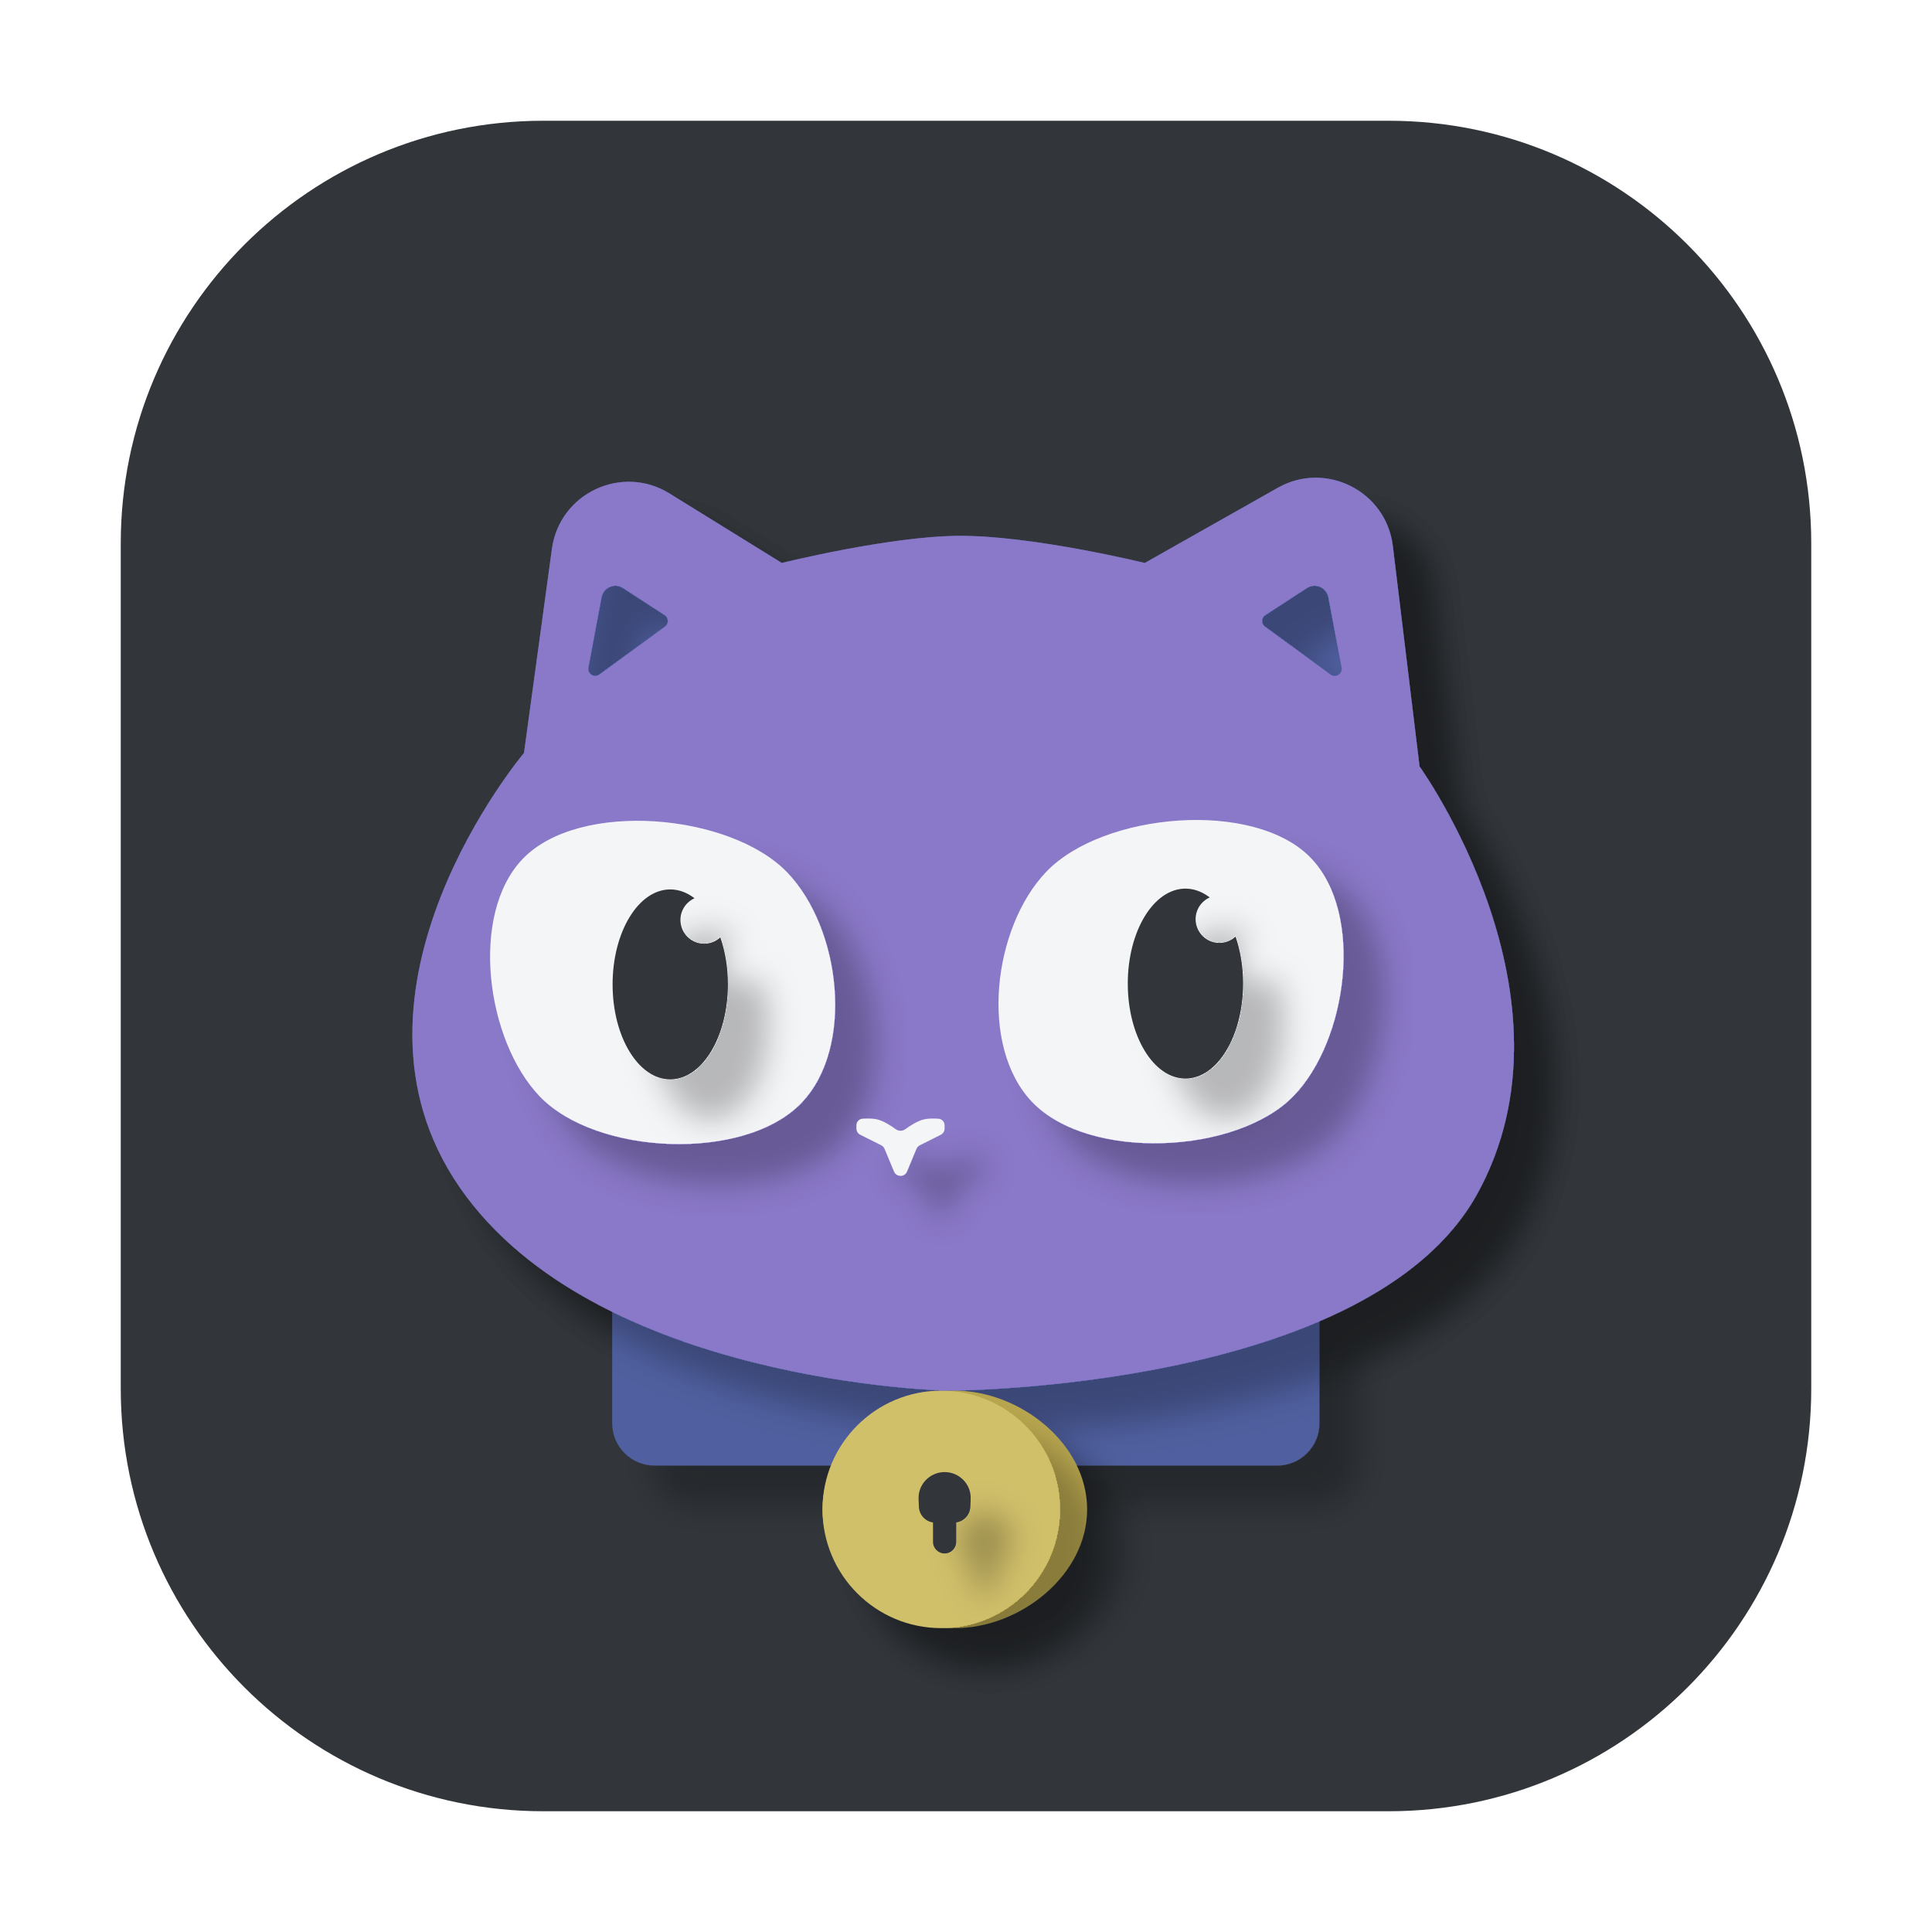
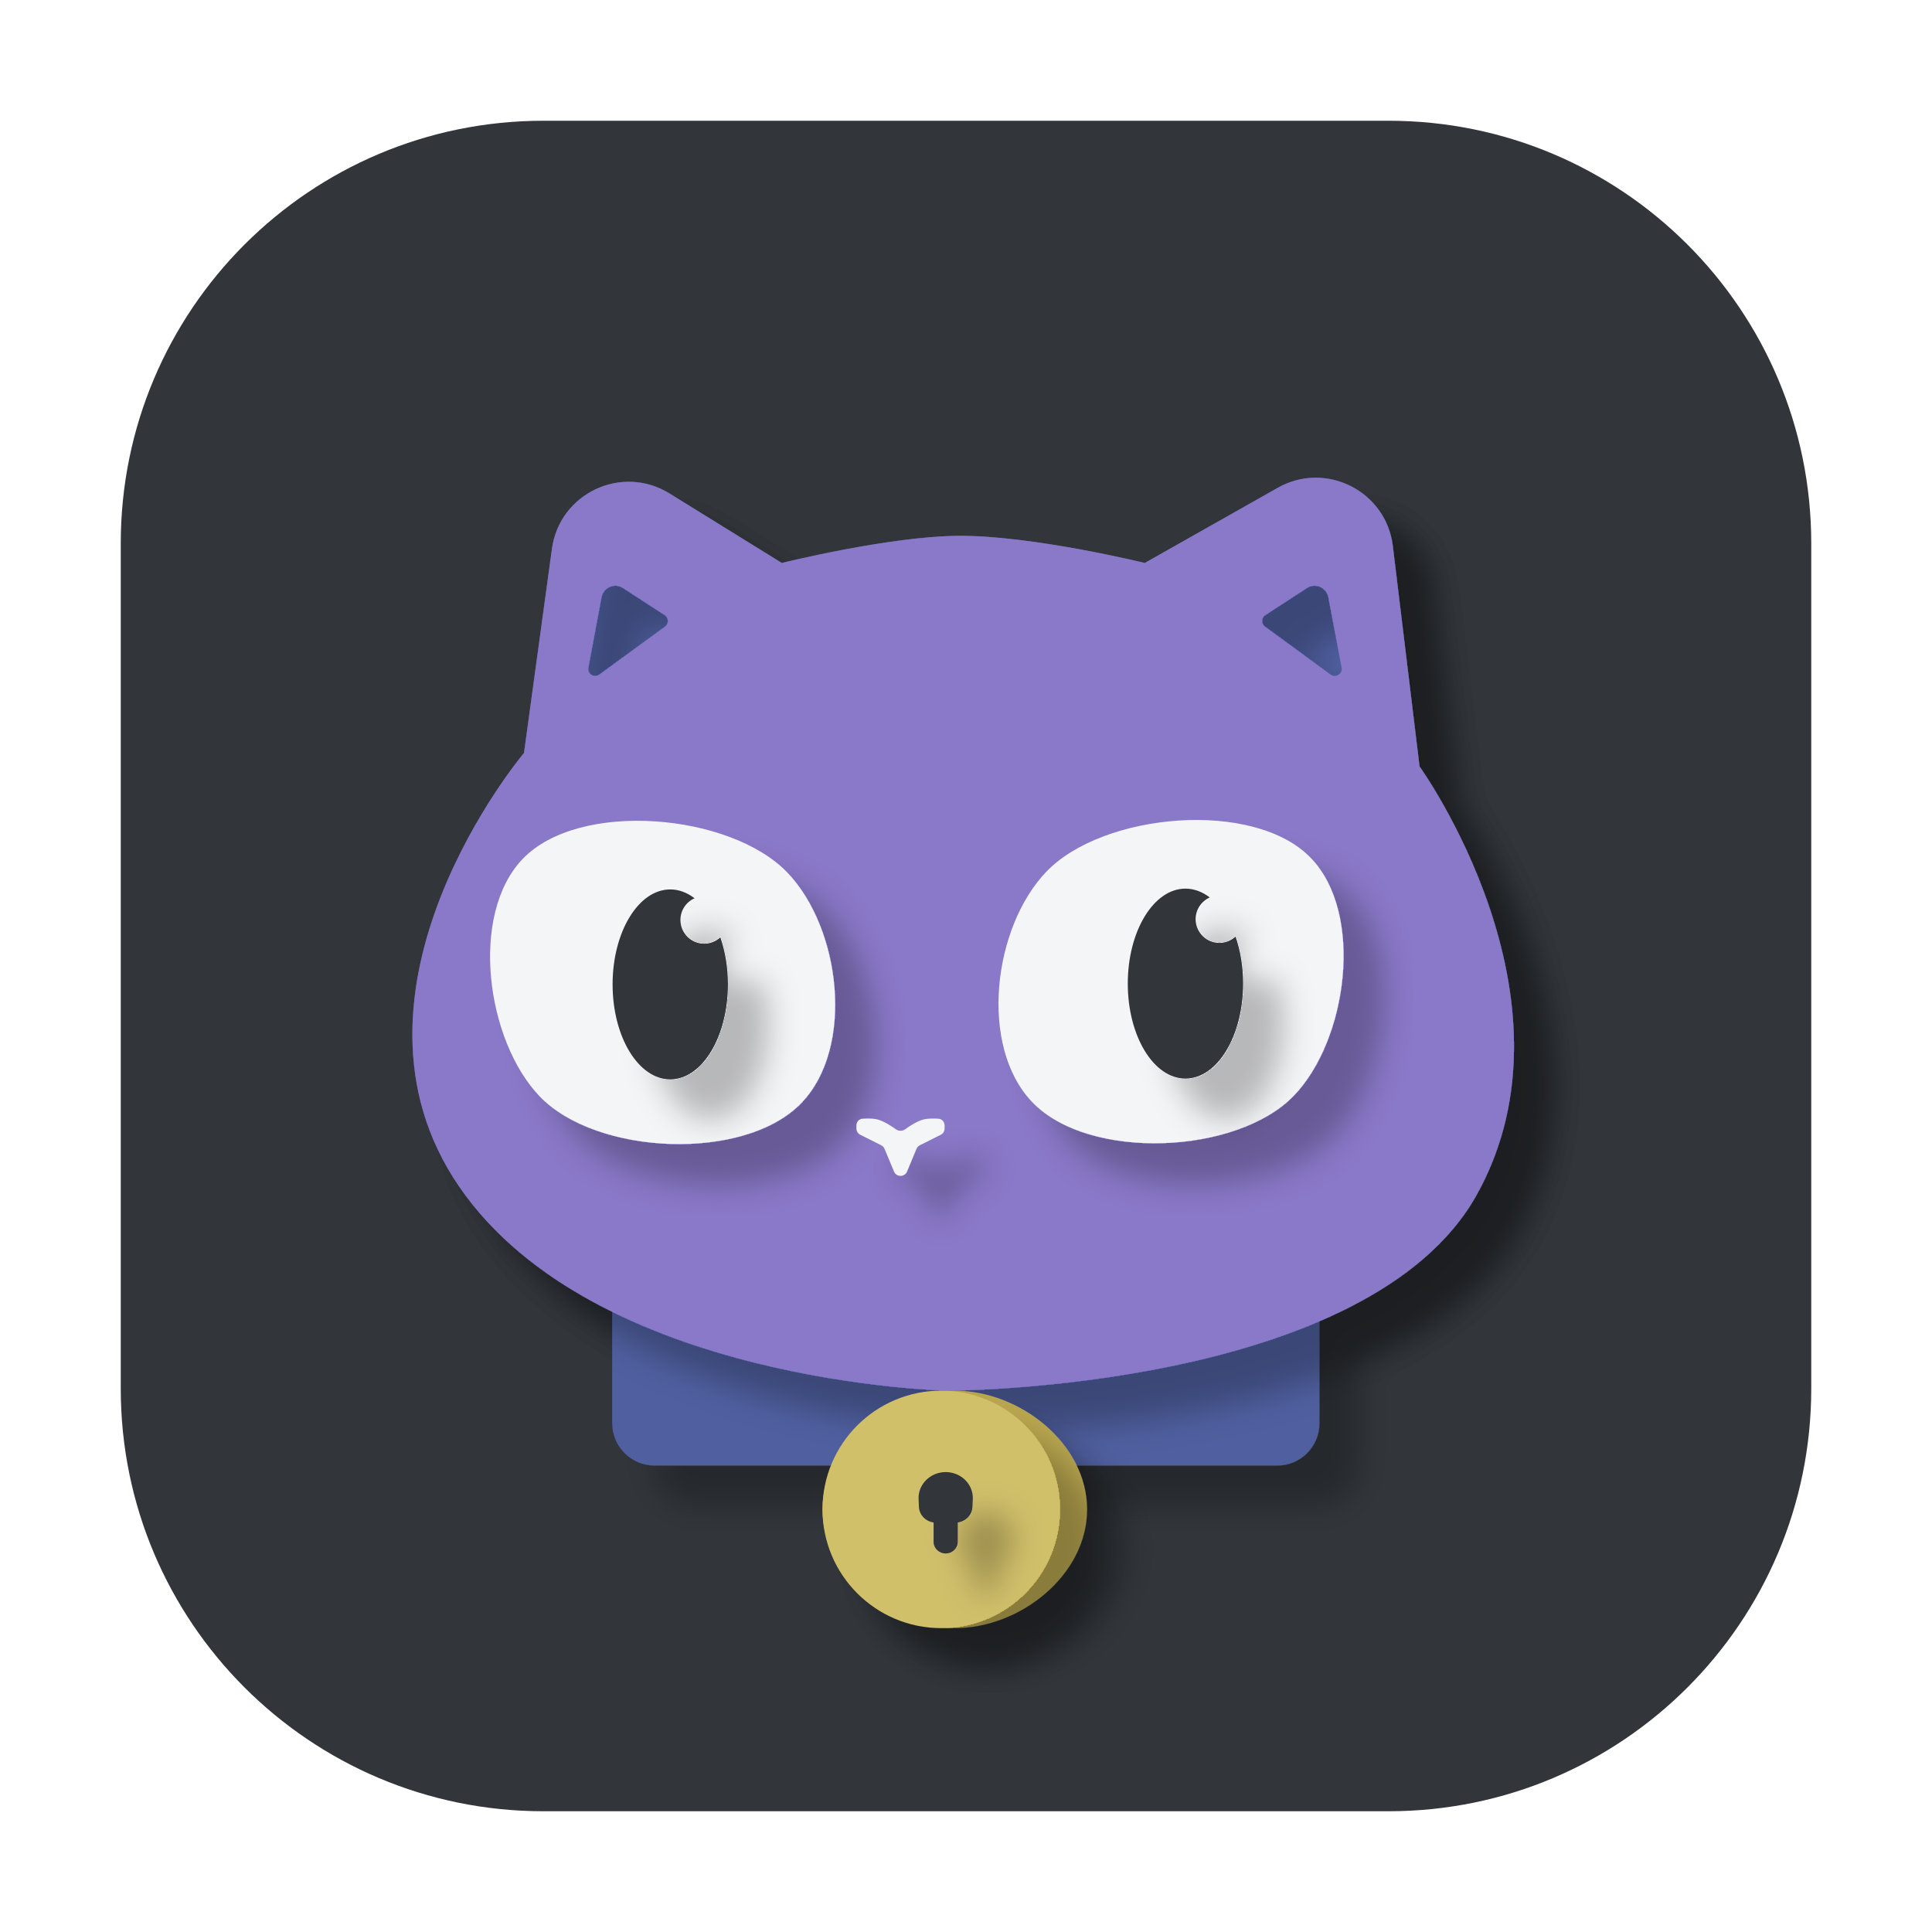
<svg xmlns="http://www.w3.org/2000/svg" width="192" height="192" viewBox="0 0 192 192" fill="none">
  <rect x="12" y="12" width="168" height="168" rx="42" fill="#32363B" />
  <g filter="url(#filter0_d_370_2919)">
    <path d="M52.074 74.826C52.074 74.826 32.185 98.423 45.669 117.976C49.447 123.454 54.919 127.45 60.838 130.365V141.445C60.838 143.764 62.719 145.645 65.038 145.645H126.922C129.242 145.645 131.122 143.764 131.122 141.445V131.311C137.794 128.446 143.635 124.391 146.802 118.65C157.59 99.097 141.071 76.174 141.071 76.174L138.414 54.254C137.753 48.803 131.761 45.775 126.981 48.477L113.765 55.947C113.765 55.947 102.54 53.19 95.224 53.251C88.298 53.307 77.695 55.947 77.695 55.947L66.531 49.037C61.793 46.104 55.605 49.019 54.85 54.54L52.074 74.826Z" fill="#4F5F9F" />
  </g>
  <g filter="url(#filter1_d_370_2919)">
    <path d="M126.98 48.477C131.761 45.775 137.753 48.803 138.413 54.254L141.071 76.174C141.087 76.196 157.584 99.107 146.802 118.65C136.03 138.173 94.338 138.202 94.213 138.202C94.213 138.202 59.153 137.528 45.669 117.976C32.196 98.439 52.042 74.864 52.074 74.826L54.85 54.54C55.605 49.019 61.793 46.104 66.531 49.037L77.695 55.947C77.765 55.929 88.321 53.307 95.223 53.25C102.526 53.19 113.721 55.936 113.764 55.947L126.98 48.477ZM61.919 58.435C61.083 57.892 59.963 58.372 59.779 59.351L58.468 66.347C58.351 66.97 59.056 67.414 59.569 67.04L66.087 62.277C66.483 61.988 66.467 61.392 66.056 61.124L61.919 58.435ZM132.016 59.351C131.833 58.372 130.713 57.892 129.877 58.435L125.74 61.124C125.329 61.392 125.313 61.988 125.708 62.277L132.227 67.04C132.739 67.414 133.445 66.97 133.328 66.347L132.016 59.351Z" fill="#8A78C8" />
  </g>
  <g filter="url(#filter2_d_370_2919)">
    <path d="M103.988 86.624C109.621 80.751 124.649 79.402 130.282 85.276C135.596 90.817 133.911 103.332 128.596 108.874C122.963 114.747 108.212 115.399 102.579 109.525C97.265 103.984 98.673 92.165 103.988 86.624Z" fill="#F4F5F7" />
  </g>
  <g filter="url(#filter3_d_370_2919)">
    <path d="M78.239 86.705C72.606 80.831 57.578 79.483 51.945 85.356C46.63 90.897 48.316 103.413 53.63 108.954C59.263 114.828 74.014 115.479 79.647 109.606C84.962 104.065 83.553 92.246 78.239 86.705Z" fill="#F4F5F7" />
  </g>
  <g filter="url(#filter4_d_370_2919)">
    <path d="M117.809 88.31C118.671 88.31 119.488 88.625 120.222 89.187C119.396 89.554 118.82 90.382 118.82 91.344C118.82 92.648 119.876 93.704 121.179 93.704C121.8 93.704 122.365 93.464 122.786 93.072C123.265 94.451 123.54 96.047 123.54 97.749C123.54 102.962 120.974 107.188 117.809 107.188C114.644 107.188 112.078 102.962 112.078 97.749C112.078 92.536 114.644 88.31 117.809 88.31Z" fill="#32363B" />
  </g>
  <g filter="url(#filter5_d_370_2919)">
    <path d="M66.61 88.39C67.472 88.39 68.288 88.706 69.022 89.267C68.196 89.635 67.621 90.462 67.621 91.424C67.621 92.727 68.677 93.784 69.98 93.784C70.601 93.784 71.165 93.543 71.586 93.151C72.065 94.53 72.341 96.127 72.341 97.829C72.341 103.042 69.775 107.268 66.61 107.268C63.445 107.268 60.879 103.042 60.879 97.829C60.879 92.616 63.445 88.39 66.61 88.39Z" fill="#32363B" />
  </g>
  <g filter="url(#filter6_d_370_2919)">
    <path d="M85.109 111.844C85.109 111.494 85.367 111.198 85.716 111.176C86.142 111.148 86.71 111.139 87.132 111.234C87.782 111.379 88.546 111.874 89.025 112.222C89.301 112.422 89.683 112.422 89.959 112.222C90.437 111.874 91.201 111.379 91.852 111.234C92.274 111.139 92.841 111.148 93.267 111.176C93.616 111.198 93.874 111.494 93.874 111.844V112.149C93.874 112.415 93.724 112.657 93.487 112.775L91.41 113.814C91.26 113.889 91.142 114.016 91.077 114.171L90.138 116.425C89.899 116.999 89.085 116.999 88.846 116.425L87.906 114.171C87.842 114.016 87.724 113.889 87.573 113.814L85.496 112.775C85.259 112.657 85.109 112.415 85.109 112.149V111.844Z" fill="#F4F5F7" />
  </g>
  <g filter="url(#filter7_d_370_2919)">
    <path d="M108.033 150.001C108.033 156.518 101.402 161.8 94.886 161.8C88.369 161.8 81.738 156.518 81.738 150.001C81.738 143.485 88.369 138.202 94.886 138.202C101.402 138.202 108.033 143.485 108.033 150.001Z" fill="#B8A64F" />
  </g>
  <g filter="url(#filter8_d_370_2919)">
    <path d="M105.336 150.001C105.336 156.518 100.053 161.8 93.537 161.8C87.021 161.8 81.738 156.518 81.738 150.001C81.738 143.485 87.021 138.202 93.537 138.202C100.053 138.202 105.336 143.485 105.336 150.001Z" fill="#D1C06A" />
  </g>
  <g filter="url(#filter9_d_370_2919)">
-     <path d="M91.287 148.968C91.229 147.508 92.416 146.293 93.877 146.293C95.338 146.293 96.525 147.508 96.467 148.968L96.436 149.748C96.404 150.536 95.814 151.19 95.033 151.301V153.228C95.033 153.866 94.515 154.384 93.877 154.384C93.239 154.384 92.721 153.866 92.721 153.228V151.301C91.94 151.19 91.35 150.536 91.318 149.748L91.287 148.968Z" fill="#32363B" />
+     <path d="M91.287 148.968C91.227 147.508 92.462 146.293 93.982 146.293C95.502 146.293 96.737 147.508 96.677 148.968L96.644 149.748C96.612 150.536 95.998 151.19 95.185 151.301V153.228C95.185 153.866 94.646 154.384 93.982 154.384C93.318 154.384 92.779 153.866 92.779 153.228V151.301C91.967 151.19 91.353 150.536 91.32 149.748L91.287 148.968Z" fill="#32363B" />
  </g>
  <defs>
    <filter id="filter0_d_370_2919" x="40.98" y="47.473" width="116.479" height="105.171" filterUnits="userSpaceOnUse" color-interpolation-filters="sRGB">
      <feFlood flood-opacity="0" result="BackgroundImageFix" />
      <feColorMatrix in="SourceAlpha" type="matrix" values="0 0 0 0 0 0 0 0 0 0 0 0 0 0 0 0 0 0 127 0" result="hardAlpha" />
      <feOffset dx="4" dy="4" />
      <feGaussianBlur stdDeviation="1.5" />
      <feComposite in2="hardAlpha" operator="out" />
      <feColorMatrix type="matrix" values="0 0 0 0 0 0 0 0 0 0 0 0 0 0 0 0 0 0 0.25 0" />
      <feBlend mode="normal" in2="BackgroundImageFix" result="effect1_dropShadow_370_2919" />
      <feBlend mode="normal" in="SourceGraphic" in2="effect1_dropShadow_370_2919" result="shape" />
    </filter>
    <filter id="filter1_d_370_2919" x="40.98" y="47.473" width="116.477" height="97.729" filterUnits="userSpaceOnUse" color-interpolation-filters="sRGB">
      <feFlood flood-opacity="0" result="BackgroundImageFix" />
      <feColorMatrix in="SourceAlpha" type="matrix" values="0 0 0 0 0 0 0 0 0 0 0 0 0 0 0 0 0 0 127 0" result="hardAlpha" />
      <feOffset dx="4" dy="4" />
      <feGaussianBlur stdDeviation="1.5" />
      <feComposite in2="hardAlpha" operator="out" />
      <feColorMatrix type="matrix" values="0 0 0 0 0 0 0 0 0 0 0 0 0 0 0 0 0 0 0.25 0" />
      <feBlend mode="normal" in2="BackgroundImageFix" result="effect1_dropShadow_370_2919" />
      <feBlend mode="normal" in="SourceGraphic" in2="effect1_dropShadow_370_2919" result="shape" />
    </filter>
    <filter id="filter2_d_370_2919" x="99.228" y="81.487" width="41.295" height="39.131" filterUnits="userSpaceOnUse" color-interpolation-filters="sRGB">
      <feFlood flood-opacity="0" result="BackgroundImageFix" />
      <feColorMatrix in="SourceAlpha" type="matrix" values="0 0 0 0 0 0 0 0 0 0 0 0 0 0 0 0 0 0 127 0" result="hardAlpha" />
      <feOffset dx="4" dy="4" />
      <feGaussianBlur stdDeviation="1.5" />
      <feComposite in2="hardAlpha" operator="out" />
      <feColorMatrix type="matrix" values="0 0 0 0 0 0 0 0 0 0 0 0 0 0 0 0 0 0 0.25 0" />
      <feBlend mode="normal" in2="BackgroundImageFix" result="effect1_dropShadow_370_2919" />
      <feBlend mode="normal" in="SourceGraphic" in2="effect1_dropShadow_370_2919" result="shape" />
    </filter>
    <filter id="filter3_d_370_2919" x="48.703" y="81.568" width="41.295" height="39.131" filterUnits="userSpaceOnUse" color-interpolation-filters="sRGB">
      <feFlood flood-opacity="0" result="BackgroundImageFix" />
      <feColorMatrix in="SourceAlpha" type="matrix" values="0 0 0 0 0 0 0 0 0 0 0 0 0 0 0 0 0 0 127 0" result="hardAlpha" />
      <feOffset dx="4" dy="4" />
      <feGaussianBlur stdDeviation="1.5" />
      <feComposite in2="hardAlpha" operator="out" />
      <feColorMatrix type="matrix" values="0 0 0 0 0 0 0 0 0 0 0 0 0 0 0 0 0 0 0.25 0" />
      <feBlend mode="normal" in2="BackgroundImageFix" result="effect1_dropShadow_370_2919" />
      <feBlend mode="normal" in="SourceGraphic" in2="effect1_dropShadow_370_2919" result="shape" />
    </filter>
    <filter id="filter4_d_370_2919" x="112.078" y="88.31" width="18.461" height="25.878" filterUnits="userSpaceOnUse" color-interpolation-filters="sRGB">
      <feFlood flood-opacity="0" result="BackgroundImageFix" />
      <feColorMatrix in="SourceAlpha" type="matrix" values="0 0 0 0 0 0 0 0 0 0 0 0 0 0 0 0 0 0 127 0" result="hardAlpha" />
      <feOffset dx="4" dy="4" />
      <feGaussianBlur stdDeviation="1.5" />
      <feComposite in2="hardAlpha" operator="out" />
      <feColorMatrix type="matrix" values="0 0 0 0 0 0 0 0 0 0 0 0 0 0 0 0 0 0 0.25 0" />
      <feBlend mode="normal" in2="BackgroundImageFix" result="effect1_dropShadow_370_2919" />
      <feBlend mode="normal" in="SourceGraphic" in2="effect1_dropShadow_370_2919" result="shape" />
    </filter>
    <filter id="filter5_d_370_2919" x="60.879" y="88.39" width="18.461" height="25.878" filterUnits="userSpaceOnUse" color-interpolation-filters="sRGB">
      <feFlood flood-opacity="0" result="BackgroundImageFix" />
      <feColorMatrix in="SourceAlpha" type="matrix" values="0 0 0 0 0 0 0 0 0 0 0 0 0 0 0 0 0 0 127 0" result="hardAlpha" />
      <feOffset dx="4" dy="4" />
      <feGaussianBlur stdDeviation="1.5" />
      <feComposite in2="hardAlpha" operator="out" />
      <feColorMatrix type="matrix" values="0 0 0 0 0 0 0 0 0 0 0 0 0 0 0 0 0 0 0.25 0" />
      <feBlend mode="normal" in2="BackgroundImageFix" result="effect1_dropShadow_370_2919" />
      <feBlend mode="normal" in="SourceGraphic" in2="effect1_dropShadow_370_2919" result="shape" />
    </filter>
    <filter id="filter6_d_370_2919" x="85.109" y="111.157" width="15.766" height="12.699" filterUnits="userSpaceOnUse" color-interpolation-filters="sRGB">
      <feFlood flood-opacity="0" result="BackgroundImageFix" />
      <feColorMatrix in="SourceAlpha" type="matrix" values="0 0 0 0 0 0 0 0 0 0 0 0 0 0 0 0 0 0 127 0" result="hardAlpha" />
      <feOffset dx="4" dy="4" />
      <feGaussianBlur stdDeviation="1.5" />
      <feComposite in2="hardAlpha" operator="out" />
      <feColorMatrix type="matrix" values="0 0 0 0 0 0 0 0 0 0 0 0 0 0 0 0 0 0 0.25 0" />
      <feBlend mode="normal" in2="BackgroundImageFix" result="effect1_dropShadow_370_2919" />
      <feBlend mode="normal" in="SourceGraphic" in2="effect1_dropShadow_370_2919" result="shape" />
    </filter>
    <filter id="filter7_d_370_2919" x="81.738" y="138.202" width="33.295" height="30.598" filterUnits="userSpaceOnUse" color-interpolation-filters="sRGB">
      <feFlood flood-opacity="0" result="BackgroundImageFix" />
      <feColorMatrix in="SourceAlpha" type="matrix" values="0 0 0 0 0 0 0 0 0 0 0 0 0 0 0 0 0 0 127 0" result="hardAlpha" />
      <feOffset dx="4" dy="4" />
      <feGaussianBlur stdDeviation="1.5" />
      <feComposite in2="hardAlpha" operator="out" />
      <feColorMatrix type="matrix" values="0 0 0 0 0 0 0 0 0 0 0 0 0 0 0 0 0 0 0.25 0" />
      <feBlend mode="normal" in2="BackgroundImageFix" result="effect1_dropShadow_370_2919" />
      <feBlend mode="normal" in="SourceGraphic" in2="effect1_dropShadow_370_2919" result="shape" />
    </filter>
    <filter id="filter8_d_370_2919" x="81.738" y="138.202" width="30.598" height="30.598" filterUnits="userSpaceOnUse" color-interpolation-filters="sRGB">
      <feFlood flood-opacity="0" result="BackgroundImageFix" />
      <feColorMatrix in="SourceAlpha" type="matrix" values="0 0 0 0 0 0 0 0 0 0 0 0 0 0 0 0 0 0 127 0" result="hardAlpha" />
      <feOffset dx="4" dy="4" />
      <feGaussianBlur stdDeviation="1.5" />
      <feComposite in2="hardAlpha" operator="out" />
      <feColorMatrix type="matrix" values="0 0 0 0 0 0 0 0 0 0 0 0 0 0 0 0 0 0 0.25 0" />
      <feBlend mode="normal" in2="BackgroundImageFix" result="effect1_dropShadow_370_2919" />
      <feBlend mode="normal" in="SourceGraphic" in2="effect1_dropShadow_370_2919" result="shape" />
    </filter>
-     <filter id="filter9_d_370_2919" x="91.285" y="146.293" width="12.184" height="15.091" filterUnits="userSpaceOnUse" color-interpolation-filters="sRGB">
+     <filter id="filter9_d_370_2919" x="91.285" y="146.293" width="12.395" height="15.091" filterUnits="userSpaceOnUse" color-interpolation-filters="sRGB">
      <feFlood flood-opacity="0" result="BackgroundImageFix" />
      <feColorMatrix in="SourceAlpha" type="matrix" values="0 0 0 0 0 0 0 0 0 0 0 0 0 0 0 0 0 0 127 0" result="hardAlpha" />
      <feOffset dx="4" dy="4" />
      <feGaussianBlur stdDeviation="1.5" />
      <feComposite in2="hardAlpha" operator="out" />
      <feColorMatrix type="matrix" values="0 0 0 0 0 0 0 0 0 0 0 0 0 0 0 0 0 0 0.25 0" />
      <feBlend mode="normal" in2="BackgroundImageFix" result="effect1_dropShadow_370_2919" />
      <feBlend mode="normal" in="SourceGraphic" in2="effect1_dropShadow_370_2919" result="shape" />
    </filter>
  </defs>
</svg>
